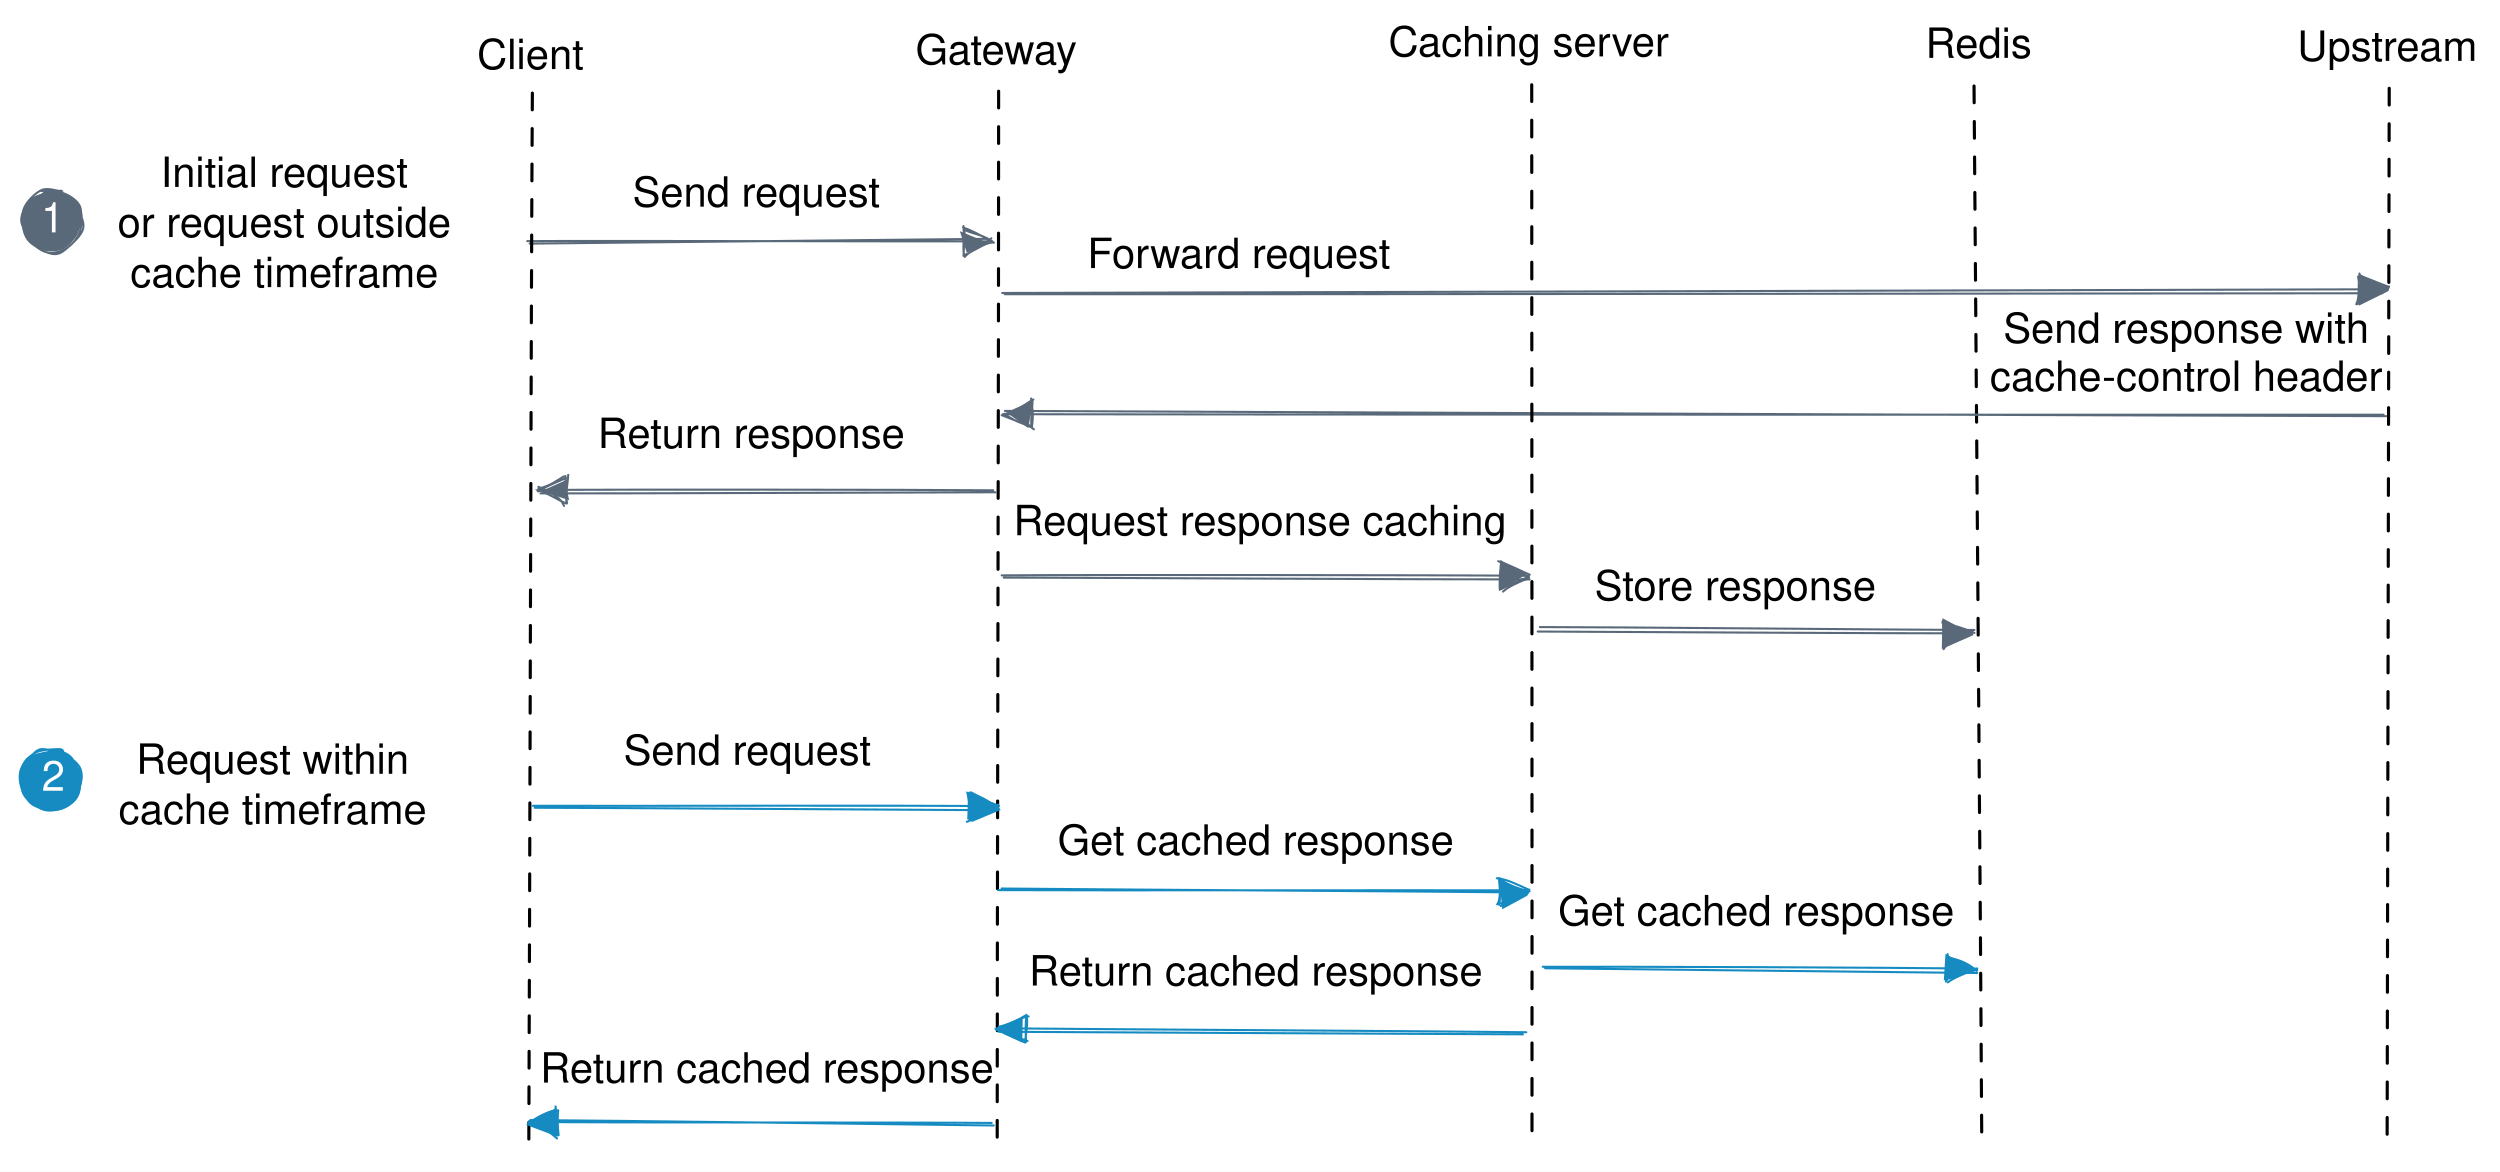
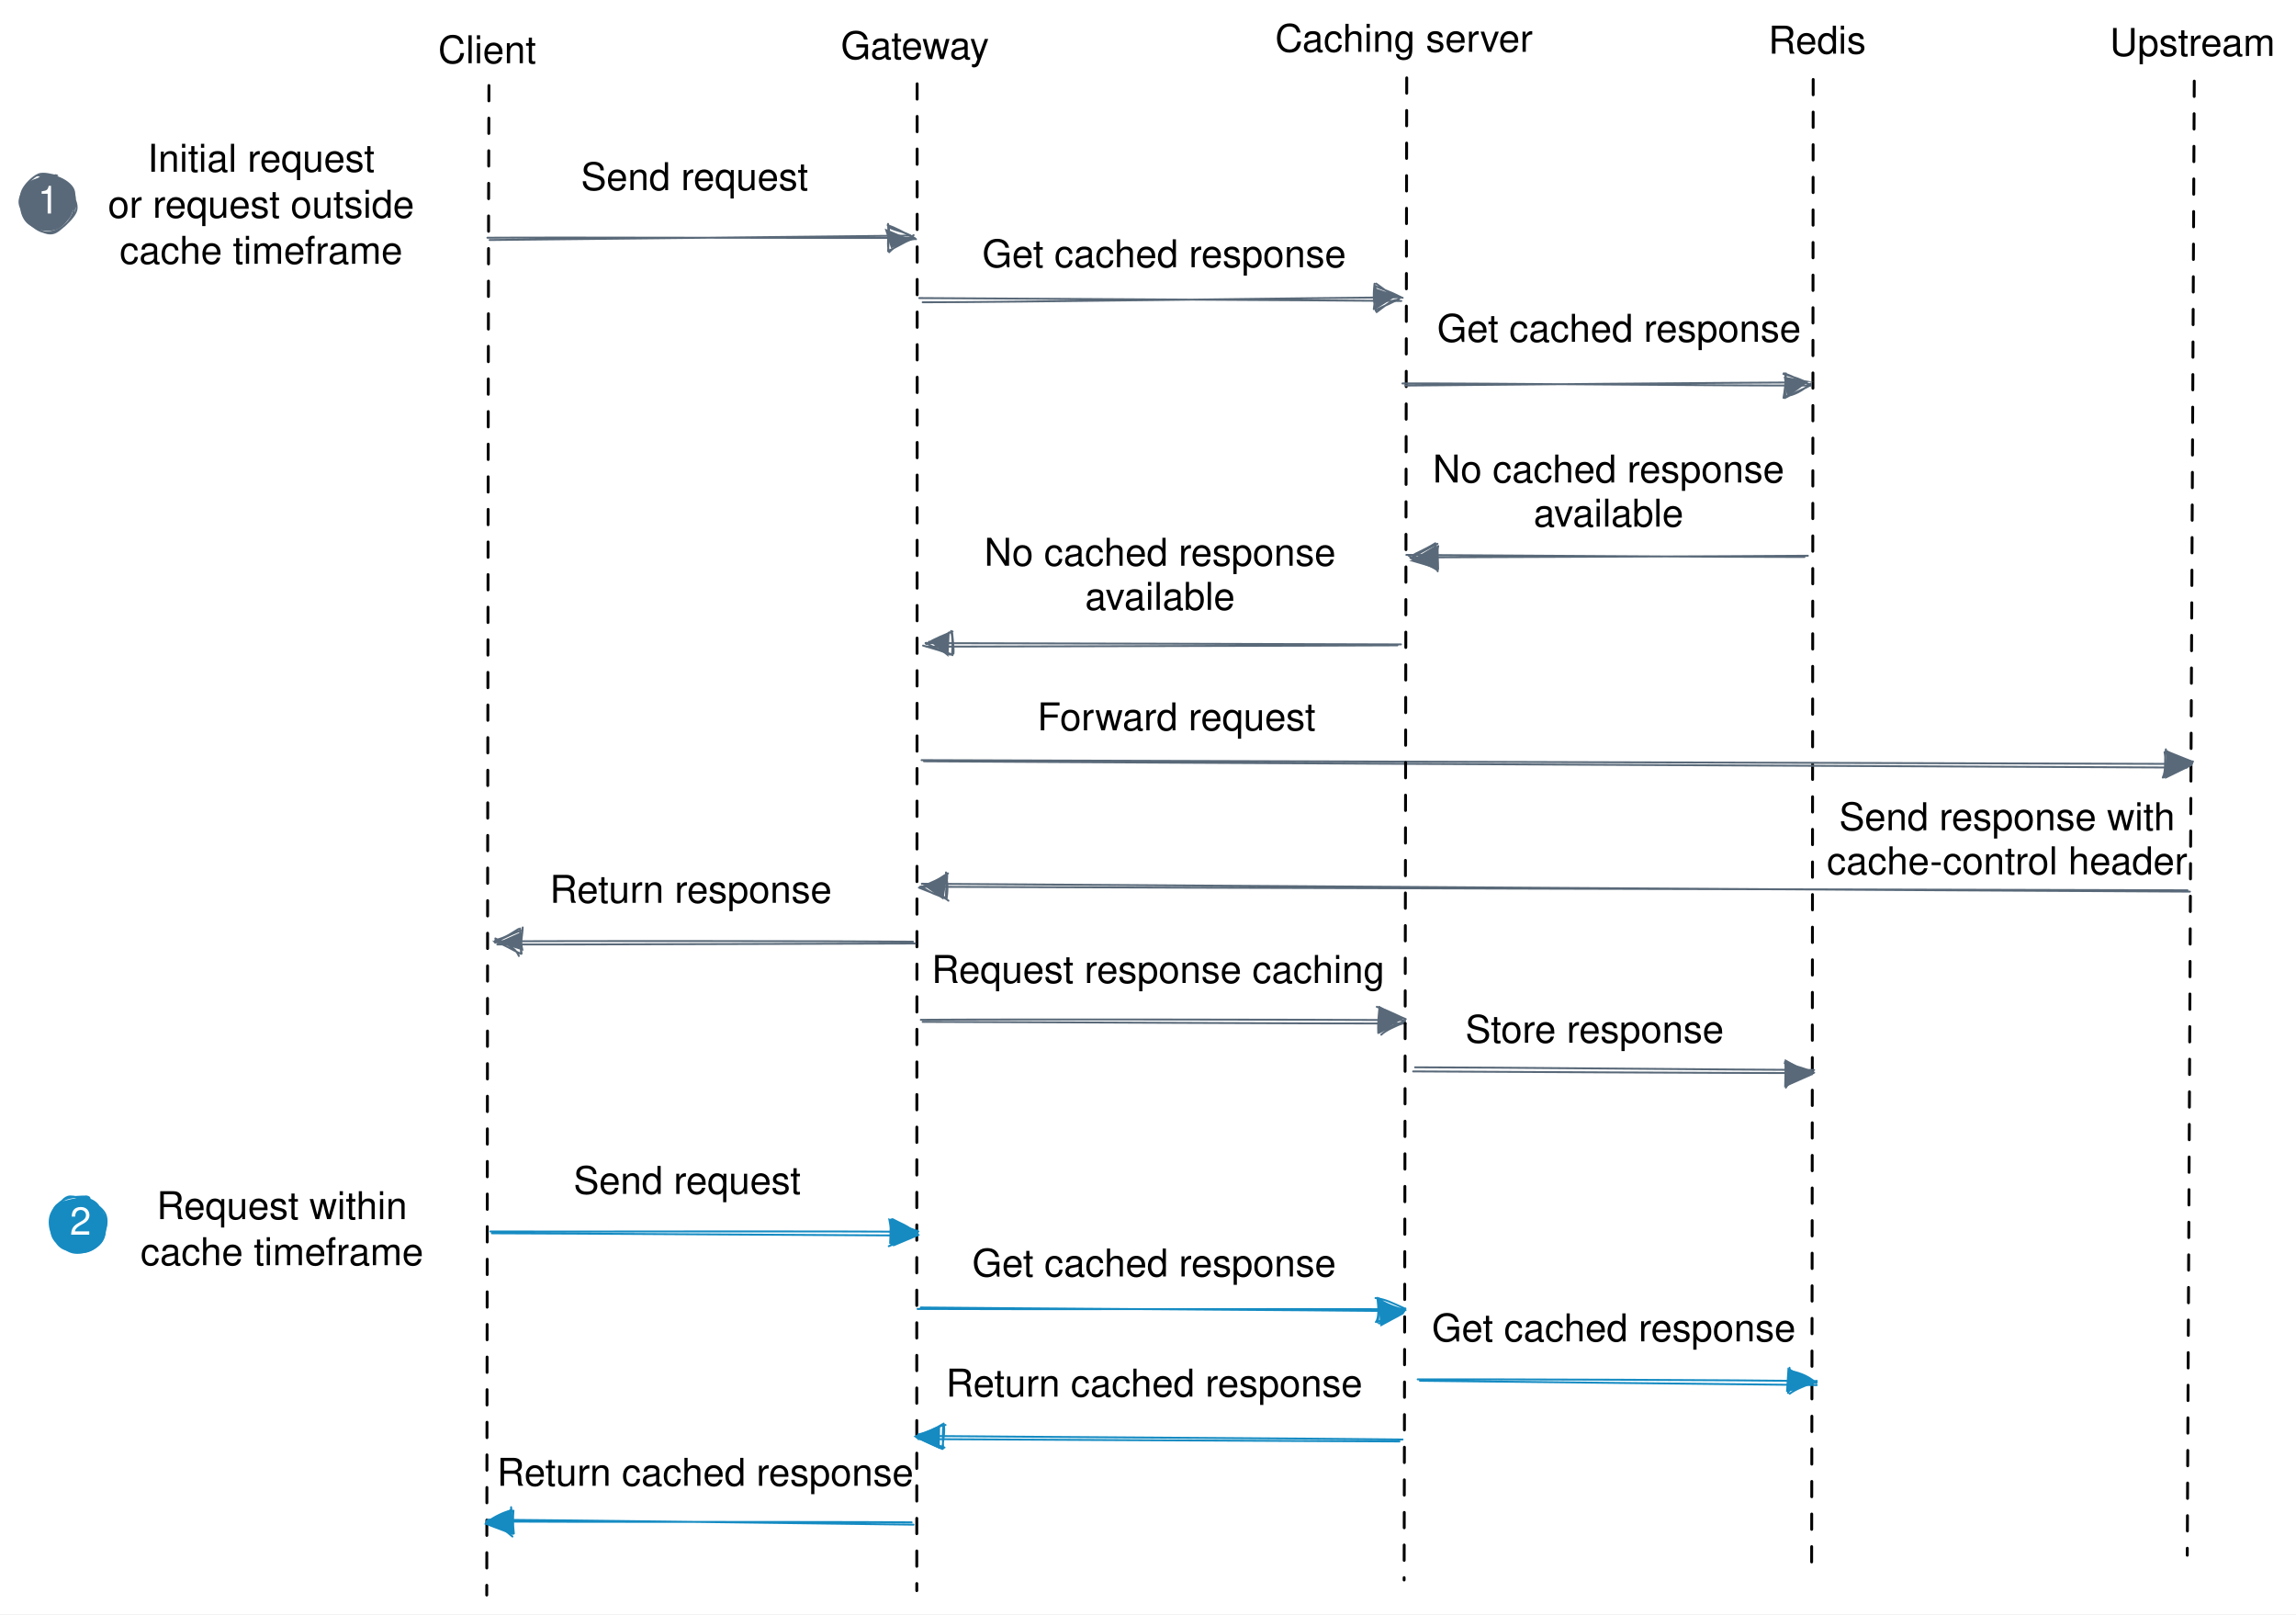
- <svg xmlns="http://www.w3.org/2000/svg" version="1.1" viewBox="0 0 1197.508 561.29" width="2395.015" height="1122.58">
+ <svg xmlns="http://www.w3.org/2000/svg" version="1.1" viewBox="0 0 1197.508 841.686" width="2395.015" height="1683.372">
  <defs>
    <style class="style-fonts">
      @font-face {
        font-family: "Virgil";
        src: url("https://excalidraw.com/Virgil.woff2");
      }
      @font-face {
        font-family: "Cascadia";
        src: url("https://excalidraw.com/Cascadia.woff2");
      }
    </style>
  </defs>
-   <rect x="0" y="0" width="1197.508" height="561.29" fill="#ffffff" />
-   <g stroke-linecap="round">
-     <g transform="translate(253.1509 116.9704) rotate(0 110.724 -1.428115)">
+   <rect x="0" y="0" width="1197.508" height="841.686" fill="#ffffff" />
+   <g stroke-linecap="round">
+     <g transform="translate(254.8182 125.4238) rotate(0 110.724 -1.428115)">
      <path d="M0.56 -0.28 C37.24 -0.71, 183.16 -2.14, 219.96 -2.58 M-0.61 -1.47 C36.44 -1.75, 185.17 -1.24, 222.05 -1.35" stroke="#596979" stroke-width="1" fill="none" />
    </g>
-     <g transform="translate(253.1509 116.9704) rotate(0 110.724 -1.428115)">
+     <g transform="translate(254.8182 125.4238) rotate(0 110.724 -1.428115)">
      <path d="M220.55 -0.56 L209.92 4.04 L206.62 -6.24 L220.05 -0.64" stroke="none" stroke-width="0" fill="#596979" fill-rule="evenodd" />
      <path d="M221.71 -2.83 C217.4 0.81, 213.02 1.98, 208.92 6.03 M222.34 -0.78 C219.22 -0.74, 216.38 1.41, 208.41 5.52 M209.02 6.08 C207.58 2.47, 208.93 -1.38, 208.36 -8.7 M208.38 5.57 C208.65 -0.25, 208.96 -4.83, 208.81 -7.43 M209.52 -6.58 C212.64 -4.92, 217.92 -4.72, 222.94 -0.7 M208.14 -8.03 C212.35 -6.55, 215.16 -5.04, 222.01 -1.25 M222.05 -1.35 C222.05 -1.35, 222.05 -1.35, 222.05 -1.35 M222.05 -1.35 C222.05 -1.35, 222.05 -1.35, 222.05 -1.35" stroke="#596979" stroke-width="1" fill="none" />
    </g>
  </g>
  <mask />
-   <g transform="translate(301.7802 82.00611) rotate(0 60.5 12)">
+   <g transform="translate(301.7802 82.13254) rotate(0 60.5 12)">
    <text x="60.5" y="17" font-family="Helvetica, Segoe UI Emoji" font-size="20px" fill="black" text-anchor="middle" style="white-space: pre;" direction="ltr">Send request</text>
  </g>
-   <g transform="translate(227.5888 16.09063) rotate(0 26.5 12)">
+   <g transform="translate(227.5888 15.96816) rotate(0 26.5 12)">
    <text x="26.5" y="17" font-family="Helvetica, Segoe UI Emoji" font-size="20px" fill="black" text-anchor="middle" style="white-space: pre;" direction="ltr">Client</text>
  </g>
  <g stroke-linecap="round">
-     <g transform="translate(256.1876 45.19019) rotate(0 -2.030322 250.6614)">
-       <path d="M-1.18 -0.59 C-1.76 83.11, -2.51 417.94, -2.88 501.91" stroke="black" stroke-width="1.5" fill="none" stroke-dasharray="8 9" />
+     <g transform="translate(256.1876 45.18229) rotate(0 -1.749805 392.9583)">
+       <path d="M-1.18 -0.59 C-1.66 130.54, -2.04 655.1, -2.32 786.5" stroke="black" stroke-width="1.5" fill="none" stroke-dasharray="8 9" />
    </g>
  </g>
  <mask />
  <g transform="translate(437.6954 13.80023) rotate(0 39.5 12)">
    <text x="39.5" y="17" font-family="Helvetica, Segoe UI Emoji" font-size="20px" fill="black" text-anchor="middle" style="white-space: pre;" direction="ltr">Gateway</text>
  </g>
  <g stroke-linecap="round">
-     <g transform="translate(478.1224 44.63963) rotate(0 -0.1201289 252.8519)">
-       <path d="M0.22 -0.95 C0.34 83.59, -0.54 422.29, -0.46 506.65" stroke="black" stroke-width="1.5" fill="none" stroke-dasharray="8 9" />
-     </g>
-   </g>
-   <mask />
-   <g transform="translate(921.2715 10.73228) rotate(0 26.5 12)">
+     <g transform="translate(478.1224 44.63963) rotate(0 0.1335673 391.9012)">
+       <path d="M0.22 -0.95 C0.42 129.94, -0.13 654.04, 0.04 784.75" stroke="black" stroke-width="1.5" fill="none" stroke-dasharray="8 9" />
+     </g>
+   </g>
+   <mask />
+   <g transform="translate(921.2715 10.96143) rotate(0 26.5 12)">
    <text x="26.5" y="17" font-family="Helvetica, Segoe UI Emoji" font-size="20px" fill="black" text-anchor="middle" style="white-space: pre;" direction="ltr">Redis</text>
  </g>
  <g stroke-linecap="round">
-     <g transform="translate(946.5214 41.51316) rotate(0 0.9131147 253.9227)">
-       <path d="M-0.95 -0.31 C-0.39 84.35, 2.39 423.48, 2.77 508.15" stroke="black" stroke-width="1.5" fill="none" stroke-dasharray="8 9" />
+     <g transform="translate(946.64 41.74232) rotate(0 -1.358675 390.5066)">
+       <path d="M-0.95 -0.31 C-1.14 129.88, -1.39 651.12, -1.77 781.32" stroke="black" stroke-width="1.5" fill="none" stroke-dasharray="8 9" />
    </g>
  </g>
  <mask />
  <g transform="translate(1099.508 12.15575) rotate(0 44 12)">
    <text x="44" y="17" font-family="Helvetica, Segoe UI Emoji" font-size="20px" fill="black" text-anchor="middle" style="white-space: pre;" direction="ltr">Upstream</text>
  </g>
  <g stroke-linecap="round">
-     <g transform="translate(1144.756 41.91898) rotate(0 -0.8109083 252.2105)">
-       <path d="M-0.31 0.37 C-0.56 84.54, -1.08 420.09, -1.31 504.05" stroke="black" stroke-width="1.5" fill="none" stroke-dasharray="8 9" />
-     </g>
-   </g>
-   <mask />
-   <g stroke-linecap="round">
-     <g transform="translate(480.9712 140.1032) rotate(0 330.6947 -0.3463006)">
-       <path d="M0.37 0.84 C110.55 0.95, 550.16 0.44, 660.13 0.36 M-0.89 0.23 C109.73 0, 551.7 -1.22, 662.28 -1.54" stroke="#596979" stroke-width="1" fill="none" />
-     </g>
-     <g transform="translate(480.9712 140.1032) rotate(0 330.6947 -0.3463006)">
-       <path d="M662.99 -0.63 L648.9 6.33 L649.46 -8.61 L663.92 -2.91" stroke="none" stroke-width="0" fill="#596979" fill-rule="evenodd" />
-       <path d="M663.33 -2.88 C659.77 -1.33, 656.83 2.46, 648.73 3.62 M662.82 -1.57 C657.82 0.57, 654.36 2.98, 648.15 5.57 M647.7 5.64 C649.53 1.64, 648.41 -2.43, 649.24 -9.09 M648.98 5.01 C648.94 -0.77, 649.24 -4.69, 648.54 -7.61 M649.32 -8.44 C651.88 -6.37, 657.06 -4.38, 663.09 -2.65 M648.77 -7.31 C651.98 -6.25, 655.74 -4.06, 661.71 -1.43 M662.28 -1.54 C662.28 -1.54, 662.28 -1.54, 662.28 -1.54 M662.28 -1.54 C662.28 -1.54, 662.28 -1.54, 662.28 -1.54" stroke="#596979" stroke-width="1" fill="none" />
-     </g>
-   </g>
-   <mask />
-   <g stroke-linecap="round">
-     <g transform="translate(1142.674 198.6923) rotate(0 -330.8975 -0.6043476)">
-       <path d="M0.32 0.65 C-110.09 0.45, -551.2 -1.36, -661.34 -1.86 M-0.97 -0.05 C-111.6 0.01, -552.16 -0.08, -662.12 -0.28" stroke="#596979" stroke-width="1" fill="none" />
-     </g>
-     <g transform="translate(1142.674 198.6923) rotate(0 -330.8975 -0.6043476)">
-       <path d="M-660.31 0.03 L-647.78 -7.94 L-650.07 6.41 L-660.8 -1.24" stroke="none" stroke-width="0" fill="#596979" fill-rule="evenodd" />
-       <path d="M-661.3 0.13 C-656.65 -1.4, -651.92 -4.25, -647.68 -7.27 M-662.08 0.34 C-658.53 -1.86, -653.8 -3.41, -648.48 -6.18 M-648.77 -7.8 C-648.43 -3.71, -647.37 -1.35, -648.42 6.02 M-648.14 -6.99 C-647.98 -3.77, -648.93 0.42, -648.66 5.89 M-647.43 6.95 C-651.12 3.79, -655.19 4.62, -661.37 -0.53 M-648.48 5.42 C-653.07 4.12, -658.39 1.98, -662.86 0.16 M-662.12 -0.28 C-662.12 -0.28, -662.12 -0.28, -662.12 -0.28 M-662.12 -0.28 C-662.12 -0.28, -662.12 -0.28, -662.12 -0.28" stroke="#596979" stroke-width="1" fill="none" />
-     </g>
-   </g>
-   <mask />
-   <g stroke-linecap="round">
-     <g transform="translate(479.8617 276.723) rotate(0 126.395 -0.230732)">
+     <g transform="translate(1144.756 41.91898) rotate(0 -2.132497 384.6894)">
+       <path d="M-0.31 0.37 C-1 128.7, -3.28 640.89, -3.96 769.01" stroke="black" stroke-width="1.5" fill="none" stroke-dasharray="8 9" />
+     </g>
+   </g>
+   <mask />
+   <g stroke-linecap="round">
+     <g transform="translate(481.5441 396.1152) rotate(0 330.1006 2.17612)">
+       <path d="M0.37 0.84 C110.35 1.57, 549.17 3.57, 658.95 4.12 M-0.89 0.23 C109.53 0.62, 550.71 1.91, 661.09 2.22" stroke="#596979" stroke-width="1" fill="none" />
+     </g>
+     <g transform="translate(481.5441 396.1152) rotate(0 330.1006 2.17612)">
+       <path d="M661.8 3.13 L647.68 10.02 L648.31 -4.93 L662.73 0.85" stroke="none" stroke-width="0" fill="#596979" fill-rule="evenodd" />
+       <path d="M662.14 0.88 C658.58 2.41, 655.63 6.18, 647.51 7.3 M661.64 2.19 C656.62 4.31, 653.15 6.69, 646.93 9.25 M646.47 9.32 C648.33 5.33, 647.24 1.25, 648.09 -5.41 M647.75 8.7 C647.75 2.91, 648.08 -1.01, 647.39 -3.93 M648.16 -4.76 C650.72 -2.66, 655.88 -0.65, 661.9 1.11 M647.61 -3.62 C650.81 -2.55, 654.57 -0.34, 660.52 2.33 M661.09 2.22 C661.09 2.22, 661.09 2.22, 661.09 2.22 M661.09 2.22 C661.09 2.22, 661.09 2.22, 661.09 2.22" stroke="#596979" stroke-width="1" fill="none" />
+     </g>
+   </g>
+   <mask />
+   <g stroke-linecap="round">
+     <g transform="translate(1141.879 464.2588) rotate(0 -330.7765 -1.403029)">
+       <path d="M0.32 0.65 C-110.05 0.18, -550.99 -2.69, -661.1 -3.46 M-0.97 -0.05 C-111.56 -0.26, -551.95 -1.41, -661.87 -1.88" stroke="#596979" stroke-width="1" fill="none" />
+     </g>
+     <g transform="translate(1141.879 464.2588) rotate(0 -330.7765 -1.403029)">
+       <path d="M-660.07 -1.56 L-647.52 -9.5 L-649.84 4.85 L-660.55 -2.84" stroke="none" stroke-width="0" fill="#596979" fill-rule="evenodd" />
+       <path d="M-661.06 -1.46 C-656.4 -2.99, -651.66 -5.82, -647.43 -8.84 M-661.84 -1.26 C-658.28 -3.45, -653.55 -4.98, -648.22 -7.74 M-648.51 -9.36 C-648.18 -5.28, -647.12 -2.91, -648.19 4.46 M-647.88 -8.55 C-647.73 -5.33, -648.69 -1.15, -648.43 4.32 M-647.2 5.39 C-650.89 2.21, -654.96 3.04, -661.13 -2.13 M-648.25 3.85 C-652.84 2.55, -658.16 0.39, -662.62 -1.44 M-661.87 -1.88 C-661.87 -1.88, -661.87 -1.88, -661.87 -1.88 M-661.87 -1.88 C-661.87 -1.88, -661.87 -1.88, -661.87 -1.88" stroke="#596979" stroke-width="1" fill="none" />
+     </g>
+   </g>
+   <mask />
+   <g stroke-linecap="round">
+     <g transform="translate(480.3081 532.8654) rotate(0 126.395 -0.230732)">
      <path d="M0.92 -0.05 C42.97 0, 210.99 0.91, 252.84 0.82 M-0.05 -1.12 C41.87 -1.47, 210.51 -1.22, 252.42 -0.97" stroke="#596979" stroke-width="1" fill="none" />
    </g>
-     <g transform="translate(479.8617 276.723) rotate(0 126.395 -0.230732)">
+     <g transform="translate(480.3081 532.8654) rotate(0 126.395 -0.230732)">
      <path d="M251.39 -1.63 L239.18 5.56 L238.61 -8.36 L252.17 -1.62" stroke="none" stroke-width="0" fill="#596979" fill-rule="evenodd" />
      <path d="M252.36 0.29 C248.5 1.6, 242.02 4.58, 240.1 6.66 M252.55 -0.29 C248.19 0.99, 244.98 2.17, 239.54 5.28 M239.23 5.51 C238.79 1.65, 238.13 -1.14, 239.53 -6.56 M238.54 5.78 C238.26 -0.12, 238.97 -4.83, 239.17 -7.81 M237.77 -7.9 C243.64 -6.02, 250.14 -2.48, 252.88 -1.48 M239.42 -7.53 C242.71 -6.11, 245.16 -4.08, 251.68 -0.36 M252.42 -0.97 C252.42 -0.97, 252.42 -0.97, 252.42 -0.97 M252.42 -0.97 C252.42 -0.97, 252.42 -0.97, 252.42 -0.97" stroke="#596979" stroke-width="1" fill="none" />
    </g>
  </g>
  <mask />
  <g stroke-linecap="round">
-     <g transform="translate(476.3654 235.6266) rotate(0 -109.0633 -0.1831256)">
+     <g transform="translate(476.8119 491.7691) rotate(0 -109.0633 -0.1831256)">
      <path d="M0.55 0.18 C-35.81 0.2, -181.27 0.84, -217.45 0.7 M-0.62 -0.77 C-37.25 -1.13, -182.6 -1.17, -218.68 -0.96" stroke="#596979" stroke-width="1" fill="none" />
    </g>
-     <g transform="translate(476.3654 235.6266) rotate(0 -109.0633 -0.1831256)">
+     <g transform="translate(476.8119 491.7691) rotate(0 -109.0633 -0.1831256)">
      <path d="M-218.67 0.37 L-205.59 -5.51 L-203.76 4 L-220.13 -1.43" stroke="none" stroke-width="0" fill="#596979" fill-rule="evenodd" />
      <path d="M-218.45 -1.63 C-212.74 -2.8, -209.52 -5.58, -206.35 -7.39 M-218.26 -0.74 C-215.46 -1.91, -212.12 -3.86, -205.23 -6.61 M-204.19 -8.19 C-204.35 -4.04, -205.57 0.28, -204.77 5.49 M-205.55 -7.65 C-205.37 -2.8, -205.08 2.71, -205.05 5.2 M-206.19 6.7 C-208.28 1.73, -213.47 0.11, -218.46 -2.45 M-205.04 5.59 C-209.24 3.8, -213.82 0.66, -218.44 -0.81 M-218.68 -0.96 C-218.68 -0.96, -218.68 -0.96, -218.68 -0.96 M-218.68 -0.96 C-218.68 -0.96, -218.68 -0.96, -218.68 -0.96" stroke="#596979" stroke-width="1" fill="none" />
    </g>
  </g>
  <mask />
-   <g transform="translate(285.3472 197.5981) rotate(0 74.5 12)">
+   <g transform="translate(285.7937 453.7406) rotate(0 74.5 12)">
    <text x="74.5" y="17" font-family="Helvetica, Segoe UI Emoji" font-size="20px" fill="black" text-anchor="middle" style="white-space: pre;" direction="ltr">Return response</text>
  </g>
-   <g transform="translate(484.5882 239.3838) rotate(0 119 12)">
+   <g transform="translate(485.0346 495.5262) rotate(0 119 12)">
    <text x="119" y="17" font-family="Helvetica, Segoe UI Emoji" font-size="20px" fill="black" text-anchor="middle" style="white-space: pre;" direction="ltr">Request response caching</text>
  </g>
  <g stroke-linecap="round">
-     <g transform="translate(254.9328 386.7441) rotate(0 111.628 0.269389)">
+     <g transform="translate(255.3793 642.8865) rotate(0 111.628 0.269389)">
      <path d="M1.19 0.17 C37.84 0.21, 183.9 1.19, 220.51 1.35 M0.36 -0.78 C37.35 -0.6, 186.3 -1.1, 222.9 -0.54" stroke="#158bc2" stroke-width="1" fill="none" />
    </g>
-     <g transform="translate(254.9328 386.7441) rotate(0 111.628 0.269389)">
+     <g transform="translate(255.3793 642.8865) rotate(0 111.628 0.269389)">
      <path d="M224.4 1.21 L210.46 7.06 L207.83 -7.72 L222.26 -1.49" stroke="none" stroke-width="0" fill="#158bc2" fill-rule="evenodd" />
      <path d="M223.12 -1.32 C218.73 1.45, 213.67 4.9, 208.17 6.9 M223.12 0.18 C217.25 1.38, 212.96 3.59, 209.52 5.86 M209.69 5.82 C209.96 -0.19, 209.54 -3.22, 209.34 -7.05 M208.87 5.34 C209.28 0.38, 208.69 -4.12, 209.97 -7.16 M210.13 -7.21 C214.36 -4.85, 218.22 -3.89, 222.83 0.51 M209.23 -6.36 C214.65 -4.55, 218.15 -2.55, 223.6 -0.78 M222.9 -0.54 C222.9 -0.54, 222.9 -0.54, 222.9 -0.54 M222.9 -0.54 C222.9 -0.54, 222.9 -0.54, 222.9 -0.54" stroke="#158bc2" stroke-width="1" fill="none" />
    </g>
  </g>
  <mask />
-   <g transform="translate(297.4832 349.3596) rotate(0 60.5 12)">
+   <g transform="translate(297.9296 605.502) rotate(0 60.5 12)">
    <text x="60.5" y="17" font-family="Helvetica, Segoe UI Emoji" font-size="20px" fill="black" text-anchor="middle" style="white-space: pre;" direction="ltr">Send request</text>
  </g>
  <g stroke-linecap="round" transform="translate(10 91.50614) rotate(0 14.56982 14.56982)">
    <path d="M14.52 0.85 C17.77 0.77, 22.11 1.9, 24.56 3.77 C27.01 5.64, 28.88 9.12, 29.22 12.07 C29.56 15.01, 28.16 18.76, 26.59 21.43 C25.01 24.09, 22.62 26.97, 19.76 28.07 C16.89 29.17, 12.2 29.09, 9.41 28.03 C6.63 26.97, 4.68 24.21, 3.06 21.72 C1.44 19.23, -0.63 16.15, -0.31 13.1 C0.02 10.05, 2.41 5.56, 5 3.43 C7.59 1.29, 13.18 0.88, 15.24 0.29 C17.3 -0.29, 17.21 -0.23, 17.35 -0.08 M8.56 0.1 C11.46 -1.07, 16.92 -0.69, 20.28 0.49 C23.65 1.66, 27.45 4.17, 28.74 7.13 C30.04 10.09, 28.88 15.31, 28.05 18.24 C27.21 21.16, 26.11 22.97, 23.76 24.7 C21.4 26.42, 17.11 28.48, 13.93 28.59 C10.74 28.7, 6.86 27.16, 4.65 25.36 C2.44 23.56, 1.1 20.76, 0.65 17.8 C0.21 14.84, 0.33 10.44, 2 7.59 C3.67 4.74, 9.2 1.87, 10.69 0.71 C12.18 -0.44, 10.9 0.32, 10.92 0.64" stroke="none" stroke-width="0" fill="#596979" />
    <path d="M13.12 -0.72 C16.04 -1.19, 18.78 0.97, 21.35 2.66 C23.92 4.34, 27.42 6.5, 28.54 9.38 C29.65 12.27, 29.19 16.94, 28.03 19.98 C26.87 23.01, 24.21 26.03, 21.57 27.59 C18.93 29.14, 15.19 30.08, 12.19 29.3 C9.2 28.52, 5.48 25.39, 3.6 22.9 C1.72 20.4, 0.9 17.2, 0.91 14.32 C0.92 11.45, 1.5 8.05, 3.67 5.67 C5.83 3.29, 11.8 1.03, 13.91 0.06 C16.02 -0.91, 16.31 -0.36, 16.33 -0.16 M18.22 0.63 C20.87 1.48, 24.86 5.62, 26.79 8.52 C28.72 11.42, 30.53 14.94, 29.83 18.02 C29.12 21.09, 24.9 24.94, 22.56 26.97 C20.22 29, 18.47 30.4, 15.78 30.21 C13.1 30.02, 8.86 27.99, 6.46 25.82 C4.07 23.64, 2.17 20.21, 1.4 17.17 C0.62 14.12, 0.39 10.47, 1.82 7.53 C3.26 4.58, 7.11 0.72, 10.03 -0.51 C12.95 -1.74, 17.9 0.08, 19.36 0.14 C20.82 0.21, 18.73 -0.3, 18.79 -0.11" stroke="#596979" stroke-width="1" fill="none" />
  </g>
  <g transform="translate(19.67371 94.32651) rotate(0 6.5 12)">
    <text x="0" y="17" font-family="Helvetica, Segoe UI Emoji" font-size="20px" fill="white" text-anchor="start" style="white-space: pre;" direction="ltr">1</text>
  </g>
  <g stroke-linecap="round">
-     <g transform="translate(479.1423 425.85) rotate(0 125.8863 0.7028105)">
+     <g transform="translate(479.5887 681.9925) rotate(0 125.8863 0.7028105)">
      <path d="M-1.01 0.52 C40.9 0.77, 208.59 0.48, 250.67 0.64 M0.66 -0.25 C42.99 0.19, 211.15 1.17, 252.79 1.66" stroke="#158bc2" stroke-width="1" fill="none" />
    </g>
-     <g transform="translate(479.1423 425.85) rotate(0 125.8863 0.7028105)">
+     <g transform="translate(479.5887 681.9925) rotate(0 125.8863 0.7028105)">
      <path d="M252.44 3.19 L240.42 9.7 L239.14 -4.11 L253.15 1.78" stroke="none" stroke-width="0" fill="#158bc2" fill-rule="evenodd" />
      <path d="M253.44 0.25 C248.31 2.52, 246.15 3.83, 239.87 6.92 M253.23 1.03 C248.76 3.95, 243.8 6.06, 239.76 8.1 M237.99 7.34 C239.59 5.67, 239.49 0.15, 238.82 -5.3 M238.99 7.58 C239.7 3.7, 239.11 0.39, 239.63 -5.09 M237.82 -5.17 C242.78 -4.61, 246.27 -2.8, 253.33 0.4 M238.7 -4.99 C243.38 -2.04, 247.55 -0.27, 253.52 1.14 M252.79 1.66 C252.79 1.66, 252.79 1.66, 252.79 1.66 M252.79 1.66 C252.79 1.66, 252.79 1.66, 252.79 1.66" stroke="#158bc2" stroke-width="1" fill="none" />
    </g>
  </g>
  <mask />
-   <g transform="translate(505.4975 392.4312) rotate(0 96 12)">
+   <g transform="translate(505.944 648.5736) rotate(0 96 12)">
    <text x="96" y="17" font-family="Helvetica, Segoe UI Emoji" font-size="20px" fill="black" text-anchor="middle" style="white-space: pre;" direction="ltr">Get cached response</text>
  </g>
  <g stroke-linecap="round">
-     <g transform="translate(730.5738 495.3746) rotate(0 -126.1239 -1.377751)">
+     <g transform="translate(731.0202 751.5171) rotate(0 -126.1239 -1.377751)">
      <path d="M-1.11 0.08 C-43.05 -0.14, -210.33 -0.88, -252.11 -1.16 M0.5 -0.93 C-41.49 -1.49, -210.65 -2.36, -252.75 -2.83" stroke="#158bc2" stroke-width="1" fill="none" />
    </g>
-     <g transform="translate(730.5738 495.3746) rotate(0 -126.1239 -1.377751)">
+     <g transform="translate(731.0202 751.5171) rotate(0 -126.1239 -1.377751)">
      <path d="M-254.57 -2.57 L-240.69 -8.23 L-240.91 3.99 L-253.68 -1.98" stroke="none" stroke-width="0" fill="#158bc2" fill-rule="evenodd" />
      <path d="M-252.65 -2.09 C-248.18 -3.16, -245.27 -7.18, -237.86 -8.52 M-252.14 -3.56 C-247.87 -4.42, -242.9 -6.71, -239.37 -8.95 M-238.86 -9.27 C-238.04 -5.28, -239.08 -0.8, -239.57 3.53 M-238.83 -9.11 C-239.51 -5.08, -239.26 -1.01, -239.1 3.74 M-238.39 3.26 C-243.77 1.53, -246.31 -0.08, -252.78 -1.85 M-239.48 4.03 C-243.67 2.08, -248.76 0.15, -252.93 -2.26 M-252.75 -2.83 C-252.75 -2.83, -252.75 -2.83, -252.75 -2.83 M-252.75 -2.83 C-252.75 -2.83, -252.75 -2.83, -252.75 -2.83" stroke="#158bc2" stroke-width="1" fill="none" />
    </g>
  </g>
  <mask />
  <g transform="translate(55.68602 72.54292) rotate(0 80.5 36)">
    <text x="80.5" y="17" font-family="Helvetica, Segoe UI Emoji" font-size="20px" fill="black" text-anchor="middle" style="white-space: pre;" direction="ltr">Initial request</text>
    <text x="80.5" y="41" font-family="Helvetica, Segoe UI Emoji" font-size="20px" fill="black" text-anchor="middle" style="white-space: pre;" direction="ltr">or request outside</text>
    <text x="80.5" y="65" font-family="Helvetica, Segoe UI Emoji" font-size="20px" fill="black" text-anchor="middle" style="white-space: pre;" direction="ltr">cache timeframe</text>
  </g>
-   <g transform="translate(492.0458 455.0655) rotate(0 109.5 12)">
+   <g transform="translate(492.4923 711.2079) rotate(0 109.5 12)">
    <text x="109.5" y="17" font-family="Helvetica, Segoe UI Emoji" font-size="20px" fill="black" text-anchor="middle" style="white-space: pre;" direction="ltr">Return cached response</text>
  </g>
-   <g stroke-linecap="round" transform="translate(10 358.965) rotate(0 14.56982 14.56982)">
+   <g stroke-linecap="round" transform="translate(26.46751 623.9843) rotate(0 14.56982 14.56982)">
    <path d="M14.89 -0.17 C17.86 -0.1, 21.58 2.81, 23.98 4.88 C26.38 6.94, 28.84 9.11, 29.28 12.21 C29.72 15.3, 28.37 20.62, 26.63 23.44 C24.88 26.26, 21.93 28.37, 18.82 29.12 C15.71 29.87, 11 29.27, 7.97 27.95 C4.94 26.63, 1.88 23.91, 0.63 21.21 C-0.61 18.51, -0.34 14.69, 0.5 11.77 C1.35 8.85, 2.8 5.73, 5.71 3.69 C8.62 1.66, 15.62 -0.05, 17.94 -0.42 C20.27 -0.79, 19.58 0.97, 19.66 1.47 M12.88 1.3 C15.69 0.17, 17.72 0.04, 20.12 1.2 C22.53 2.36, 25.9 5.15, 27.3 8.24 C28.7 11.34, 29.11 16.82, 28.5 19.79 C27.88 22.76, 26.51 24.58, 23.61 26.04 C20.72 27.49, 14.49 28.67, 11.12 28.52 C7.76 28.38, 5.38 27.41, 3.44 25.16 C1.49 22.91, -0.36 18.44, -0.56 15.01 C-0.75 11.58, 0.32 6.9, 2.28 4.59 C4.24 2.28, 9.73 1.61, 11.19 1.15 C12.65 0.7, 10.97 1.89, 11.06 1.86" stroke="none" stroke-width="0" fill="#158bc2" />
    <path d="M16.95 0.75 C19.71 0.93, 22.57 1.98, 24.47 4.28 C26.36 6.58, 28.09 11.26, 28.34 14.56 C28.59 17.85, 27.82 21.67, 25.98 24.05 C24.13 26.44, 20.13 28.22, 17.27 28.87 C14.4 29.53, 11.52 29.55, 8.78 27.99 C6.03 26.42, 2.25 22.58, 0.8 19.49 C-0.66 16.41, -1 12.48, 0.04 9.48 C1.09 6.49, 3.98 3.11, 7.08 1.52 C10.18 -0.07, 16.46 -0.16, 18.65 -0.07 C20.83 0.02, 20.25 1.76, 20.2 2.08 M20.04 2.24 C23.01 3.23, 26.79 6.05, 28.17 8.56 C29.55 11.08, 29.31 14.57, 28.33 17.33 C27.35 20.09, 24.42 23.27, 22.29 25.13 C20.15 26.99, 18.26 28.67, 15.51 28.5 C12.76 28.32, 8.24 26.05, 5.79 24.06 C3.33 22.07, 1.29 19.35, 0.77 16.58 C0.26 13.81, 1.33 10.19, 2.69 7.43 C4.06 4.68, 6.03 0.95, 8.98 0.04 C11.93 -0.86, 18.74 1.9, 20.37 2.03 C22 2.16, 18.74 0.73, 18.74 0.83" stroke="#158bc2" stroke-width="1" fill="none" />
  </g>
-   <g transform="translate(19.95616 361.7853) rotate(0 6.5 12)">
+   <g transform="translate(36.42367 626.8047) rotate(0 6.5 12)">
    <text x="0" y="17" font-family="Helvetica, Segoe UI Emoji" font-size="20px" fill="white" text-anchor="start" style="white-space: pre;" direction="ltr">2</text>
  </g>
-   <g transform="translate(55.59316 353.6644) rotate(0 75 24)">
+   <g transform="translate(72.06067 618.6837) rotate(0 75 24)">
    <text x="75" y="17" font-family="Helvetica, Segoe UI Emoji" font-size="20px" fill="black" text-anchor="middle" style="white-space: pre;" direction="ltr">Request within</text>
    <text x="75" y="41" font-family="Helvetica, Segoe UI Emoji" font-size="20px" fill="black" text-anchor="middle" style="white-space: pre;" direction="ltr">cache timeframe</text>
  </g>
  <g stroke-linecap="round">
-     <g transform="translate(475.0182 539.445) rotate(0 -110.2917 -1.628065)">
+     <g transform="translate(475.4646 795.3148) rotate(0 -110.2917 -1.628065)">
      <path d="M0.97 -0.33 C-35.95 -0.79, -183.84 -2.76, -220.95 -2.93 M0.01 -1.55 C-37.05 -1.89, -184.46 -1.66, -221.55 -1.97" stroke="#158bc2" stroke-width="1" fill="none" />
    </g>
-     <g transform="translate(475.0182 539.445) rotate(0 -110.2917 -1.628065)">
+     <g transform="translate(475.4646 795.3148) rotate(0 -110.2917 -1.628065)">
      <path d="M-221.29 -1.83 L-208.36 -8.84 L-207.96 5.05 L-223.06 -0.63" stroke="none" stroke-width="0" fill="#158bc2" fill-rule="evenodd" />
      <path d="M-221.96 -1.14 C-218.23 -4.39, -211.53 -7.26, -209.43 -7.53 M-221.73 -1.68 C-218.67 -3.82, -215.83 -4.27, -207.8 -7.59 M-208.88 -9.46 C-209.02 -2.75, -208.82 0.82, -207.78 3.55 M-207.67 -7.64 C-207.92 -4.29, -208.04 -0.65, -207.45 4.31 M-208.19 5.87 C-212.35 2.24, -216.02 -0.57, -220.64 -1.56 M-207.8 4.39 C-213.09 2.53, -218.44 -1.16, -221.53 -2.45 M-221.55 -1.97 C-221.55 -1.97, -221.55 -1.97, -221.55 -1.97 M-221.55 -1.97 C-221.55 -1.97, -221.55 -1.97, -221.55 -1.97" stroke="#158bc2" stroke-width="1" fill="none" />
    </g>
  </g>
  <mask />
-   <g transform="translate(257.8866 501.5712) rotate(0 109.5 12)">
+   <g transform="translate(258.333 757.7136) rotate(0 109.5 12)">
    <text x="109.5" y="17" font-family="Helvetica, Segoe UI Emoji" font-size="20px" fill="black" text-anchor="middle" style="white-space: pre;" direction="ltr">Return cached response</text>
  </g>
-   <g transform="translate(519.9179 111.419) rotate(0 73.5 12)">
+   <g transform="translate(540.1151 363.8135) rotate(0 73.5 12)">
    <text x="73.5" y="17" font-family="Helvetica, Segoe UI Emoji" font-size="20px" fill="black" text-anchor="middle" style="white-space: pre;" direction="ltr">Forward request</text>
  </g>
  <g transform="translate(664.2303 10) rotate(0 68 12)">
    <text x="68" y="17" font-family="Helvetica, Segoe UI Emoji" font-size="20px" fill="black" text-anchor="middle" style="white-space: pre;" direction="ltr">Caching server</text>
  </g>
  <g stroke-linecap="round">
-     <g transform="translate(733.1573 40.8394) rotate(0 0.6184136 252.5486)">
-       <path d="M0.54 -0.24 C0.54 83.94, 0.77 420.94, 0.67 505.33" stroke="black" stroke-width="1.5" fill="none" stroke-dasharray="8 9" />
-     </g>
-   </g>
-   <mask />
-   <g stroke-linecap="round">
-     <g transform="translate(736.752 301.2679) rotate(0 104.4138 0.5885961)">
+     <g transform="translate(733.1573 40.8394) rotate(0 -0.1414066 391.3806)">
+       <path d="M0.54 -0.24 C0.29 130.21, -0.47 652.32, -0.82 783" stroke="black" stroke-width="1.5" fill="none" stroke-dasharray="8 9" />
+     </g>
+   </g>
+   <mask />
+   <g stroke-linecap="round">
+     <g transform="translate(737.1984 557.4103) rotate(0 104.4138 0.5885961)">
      <path d="M0.85 -0.9 C35.5 -0.93, 174.33 0.43, 208.98 0.5 M-0.16 1.24 C34.18 1.37, 172.51 2.22, 207.75 2.06" stroke="#596979" stroke-width="1" fill="none" />
    </g>
-     <g transform="translate(736.752 301.2679) rotate(0 104.4138 0.5885961)">
+     <g transform="translate(737.1984 557.4103) rotate(0 104.4138 0.5885961)">
      <path d="M207.59 3.35 L193.36 9.62 L193.71 -5.18 L208.18 2.89" stroke="none" stroke-width="0" fill="#596979" fill-rule="evenodd" />
      <path d="M206.62 1.37 C202.47 3.67, 195.82 6.59, 194.24 9.7 M208.19 1.42 C203.11 3.87, 199.4 6.56, 194.81 8.08 M194.47 7.66 C193.89 2.81, 194.7 -1.4, 193.81 -3.76 M194.54 8.12 C194.23 5.14, 194.54 2.5, 193.92 -3.94 M193.61 -3.04 C197.68 -1.81, 202.58 -1.01, 209.01 1.92 M194.47 -3.74 C198.45 -1.95, 203.96 0.29, 207.97 2.7 M207.75 2.06 C207.75 2.06, 207.75 2.06, 207.75 2.06 M207.75 2.06 C207.75 2.06, 207.75 2.06, 207.75 2.06" stroke="#596979" stroke-width="1" fill="none" />
    </g>
  </g>
  <mask />
-   <g transform="translate(762.7368 270.5361) rotate(0 68.5 12)">
+   <g transform="translate(763.1833 526.6785) rotate(0 68.5 12)">
    <text x="68.5" y="17" font-family="Helvetica, Segoe UI Emoji" font-size="20px" fill="black" text-anchor="middle" style="white-space: pre;" direction="ltr">Store response</text>
  </g>
  <g stroke-linecap="round">
-     <g transform="translate(739.6486 463.232) rotate(0 103.3756 1.337749)">
+     <g transform="translate(740.0951 719.3744) rotate(0 103.3756 1.337749)">
      <path d="M0.5 0.58 C34.92 0.95, 173.14 2.5, 207.44 2.84 M-0.69 -0.16 C33.52 -0.24, 172.41 0.13, 206.73 0.82" stroke="#158bc2" stroke-width="1" fill="none" />
    </g>
-     <g transform="translate(739.6486 463.232) rotate(0 103.3756 1.337749)">
+     <g transform="translate(740.0951 719.3744) rotate(0 103.3756 1.337749)">
      <path d="M207.02 0.67 L191.44 6.41 L192.24 -6.32 L206.96 1.91" stroke="none" stroke-width="0" fill="#158bc2" fill-rule="evenodd" />
      <path d="M207.46 1.39 C201.82 2.41, 196.41 5.04, 192.1 5.85 M207.44 0.62 C200.99 3.43, 196.42 4.92, 193.34 7.34 M192.99 6.15 C193.8 4.19, 192.49 -1.48, 193.66 -5.05 M192.46 6.92 C193.44 2.1, 193.7 -2.03, 193.24 -6.2 M194.26 -4.46 C196.3 -3.87, 202.13 -2.91, 207.24 1.86 M193.01 -5 C196.85 -3.27, 200.74 -1.64, 206.61 1.06 M206.73 0.82 C206.73 0.82, 206.73 0.82, 206.73 0.82 M206.73 0.82 C206.73 0.82, 206.73 0.82, 206.73 0.82" stroke="#158bc2" stroke-width="1" fill="none" />
    </g>
  </g>
  <mask />
-   <g transform="translate(745.2378 426.2612) rotate(0 96 12)">
+   <g transform="translate(745.6842 682.4036) rotate(0 96 12)">
    <text x="96" y="17" font-family="Helvetica, Segoe UI Emoji" font-size="20px" fill="black" text-anchor="middle" style="white-space: pre;" direction="ltr">Get cached response</text>
  </g>
-   <g transform="translate(952.1753 145.2333) rotate(0 95 23)">
+   <g transform="translate(951.8197 413.8804) rotate(0 95 23)">
    <text x="95" y="19" font-family="Helvetica, Segoe UI Emoji" font-size="20px" fill="black" text-anchor="middle" style="white-space: pre;" direction="ltr">Send response with </text>
    <text x="95" y="42" font-family="Helvetica, Segoe UI Emoji" font-size="20px" fill="black" text-anchor="middle" style="white-space: pre;" direction="ltr">cache-control header</text>
  </g>
+   <g stroke-linecap="round">
+     <g transform="translate(480.3212 156.2132) rotate(0 124.8455 0.09673704)">
+       <path d="M-0.85 -0.8 C40.9 -0.5, 208.99 0.34, 250.54 0.72 M0.91 1.4 C42.6 1.42, 208.53 -0.92, 250.19 -1.21" stroke="#596979" stroke-width="1" fill="none" />
+     </g>
+     <g transform="translate(480.3212 156.2132) rotate(0 124.8455 0.09673704)">
+       <path d="M248.49 -2.17 L236.98 5.15 L236.4 -6.09 L249.92 -1.58" stroke="none" stroke-width="0" fill="#596979" fill-rule="evenodd" />
+       <path d="M249.19 0.23 C246.5 -0.49, 243.3 2.3, 237.66 6.54 M250.03 -0.99 C246.63 1.48, 241.7 3.21, 237.37 5.31 M237.28 5.94 C236.39 1.81, 235.74 -0.76, 236.58 -8.29 M236.2 4.97 C236.91 0.43, 236.82 -2.94, 237.16 -7.1 M237.46 -8.34 C242.45 -4.89, 245.11 -1.85, 251.26 -0.94 M236.95 -7.1 C239.66 -5.55, 243.2 -5.04, 250.79 -1.02 M250.19 -1.21 C250.19 -1.21, 250.19 -1.21, 250.19 -1.21 M250.19 -1.21 C250.19 -1.21, 250.19 -1.21, 250.19 -1.21" stroke="#596979" stroke-width="1" fill="none" />
+     </g>
+   </g>
+   <mask />
+   <g transform="translate(511.1752 120.3272) rotate(0 96 11.5)">
+     <text x="96" y="19" font-family="Helvetica, Segoe UI Emoji" font-size="20px" fill="black" text-anchor="middle" style="white-space: pre;" direction="ltr">Get cached response</text>
+   </g>
+   <g stroke-linecap="round">
+     <g transform="translate(733.1663 201.1588) rotate(0 104.8253 -0.9536683)">
+       <path d="M-0.16 -0.12 C34.57 -0.5, 173.97 -1.64, 209.05 -1.79 M-1.7 -1.22 C33.35 -1.43, 176.09 0.11, 211.35 -0.17" stroke="#596979" stroke-width="1" fill="none" />
+     </g>
+     <g transform="translate(733.1663 201.1588) rotate(0 104.8253 -0.9536683)">
+       <path d="M209.92 -2.04 L198.96 6.12 L197.18 -4.78 L213.03 -2" stroke="none" stroke-width="0" fill="#596979" fill-rule="evenodd" />
+       <path d="M211.2 -1.16 C206.69 2.69, 202.75 4.82, 198.16 5.46 M210.97 -0.21 C208.41 1.37, 204.89 2.45, 197.7 6.39 M197.04 6.3 C197.63 2.81, 198.08 -0.02, 198.31 -6.46 M198.02 5.97 C197.74 2.09, 198.26 -1.91, 198.01 -6.44 M196.99 -6.16 C202.33 -4.48, 207.31 -3.36, 210.04 -0.56 M197.2 -6.52 C201.83 -5.13, 206.37 -2.3, 211.36 -0.5 M211.35 -0.17 C211.35 -0.17, 211.35 -0.17, 211.35 -0.17 M211.35 -0.17 C211.35 -0.17, 211.35 -0.17, 211.35 -0.17" stroke="#596979" stroke-width="1" fill="none" />
+     </g>
+   </g>
+   <mask />
+   <g transform="translate(748.429 159.2105) rotate(0 96 11.5)">
+     <text x="96" y="19" font-family="Helvetica, Segoe UI Emoji" font-size="20px" fill="black" text-anchor="middle" style="white-space: pre;" direction="ltr">Get cached response</text>
+   </g>
+   <g stroke-linecap="round">
+     <g transform="translate(941.9446 289.6886) rotate(0 -103.7366 0.3109399)">
+       <path d="M-0.8 0.74 C-35.42 0.8, -173.81 -0.2, -208.45 -0.35 M0.98 0.08 C-33.18 0.37, -171.58 0.8, -206.11 0.97" stroke="#596979" stroke-width="1" fill="none" />
+     </g>
+     <g transform="translate(941.9446 289.6886) rotate(0 -103.7366 0.3109399)">
+       <path d="M-205.82 2.37 L-192.62 -5.57 L-191.41 7.28 L-206.97 2.71" stroke="none" stroke-width="0" fill="#596979" fill-rule="evenodd" />
+       <path d="M-205.19 0.08 C-203.41 -1.55, -199.95 -2.31, -193.34 -6.43 M-205.53 1.49 C-202.63 -0.91, -198.45 -3.09, -192.23 -6.15 M-191.81 -4.97 C-192.59 -2.28, -191.63 1.38, -192.1 8.21 M-193.04 -4.93 C-192.72 -0.62, -192.55 3.1, -191.93 6.93 M-192.29 7.71 C-197.34 3.51, -202.38 3.68, -207.28 0 M-192.22 7.6 C-197.2 4.45, -201.27 3.66, -206.34 1.23 M-206.11 0.97 C-206.11 0.97, -206.11 0.97, -206.11 0.97 M-206.11 0.97 C-206.11 0.97, -206.11 0.97, -206.11 0.97" stroke="#596979" stroke-width="1" fill="none" />
+     </g>
+   </g>
+   <mask />
+   <g transform="translate(746.9648 232.5858) rotate(0 92 23)">
+     <text x="92" y="19" font-family="Helvetica, Segoe UI Emoji" font-size="20px" fill="black" text-anchor="middle" style="white-space: pre;" direction="ltr">No cached response</text>
+     <text x="92" y="42" font-family="Helvetica, Segoe UI Emoji" font-size="20px" fill="black" text-anchor="middle" style="white-space: pre;" direction="ltr"> available </text>
+   </g>
+   <g stroke-linecap="round">
+     <g transform="translate(729.4772 335.4454) rotate(0 -122.7395 0.8151673)">
+       <path d="M-0.63 1.05 C-41.48 1.28, -205.02 1.58, -246.05 1.74 M1.23 0.55 C-39.64 0.39, -205.22 -0.03, -246.71 -0.11" stroke="#596979" stroke-width="1" fill="none" />
+     </g>
+     <g transform="translate(729.4772 335.4454) rotate(0 -122.7395 0.8151673)">
+       <path d="M-246.61 1.02 L-234.14 -6.07 L-234.83 7.03 L-245.03 -1.45" stroke="none" stroke-width="0" fill="#596979" fill-rule="evenodd" />
+       <path d="M-245.41 0.57 C-243.09 -1.73, -239.77 -1.41, -234.37 -5.74 M-246.39 0.38 C-241.54 -2.76, -236.88 -4.29, -232.64 -6.18 M-232.84 -5.23 C-232.63 -2.13, -231.88 2.79, -232.19 5.39 M-233.39 -6.45 C-232.55 -2.54, -232.53 -0.44, -232.92 6.05 M-234.08 5.89 C-237.84 4.06, -239.37 3.71, -248.05 1.17 M-232.7 6.19 C-235.45 4.33, -239.44 4.16, -246.43 -0.29 M-246.71 -0.11 C-246.71 -0.11, -246.71 -0.11, -246.71 -0.11 M-246.71 -0.11 C-246.71 -0.11, -246.71 -0.11, -246.71 -0.11" stroke="#596979" stroke-width="1" fill="none" />
+     </g>
+   </g>
+   <mask />
+   <g transform="translate(513.0162 275.9759) rotate(0 92 23)">
+     <text x="92" y="19" font-family="Helvetica, Segoe UI Emoji" font-size="20px" fill="black" text-anchor="middle" style="white-space: pre;" direction="ltr">No cached response</text>
+     <text x="92" y="42" font-family="Helvetica, Segoe UI Emoji" font-size="20px" fill="black" text-anchor="middle" style="white-space: pre;" direction="ltr"> available </text>
+   </g>
</svg>
